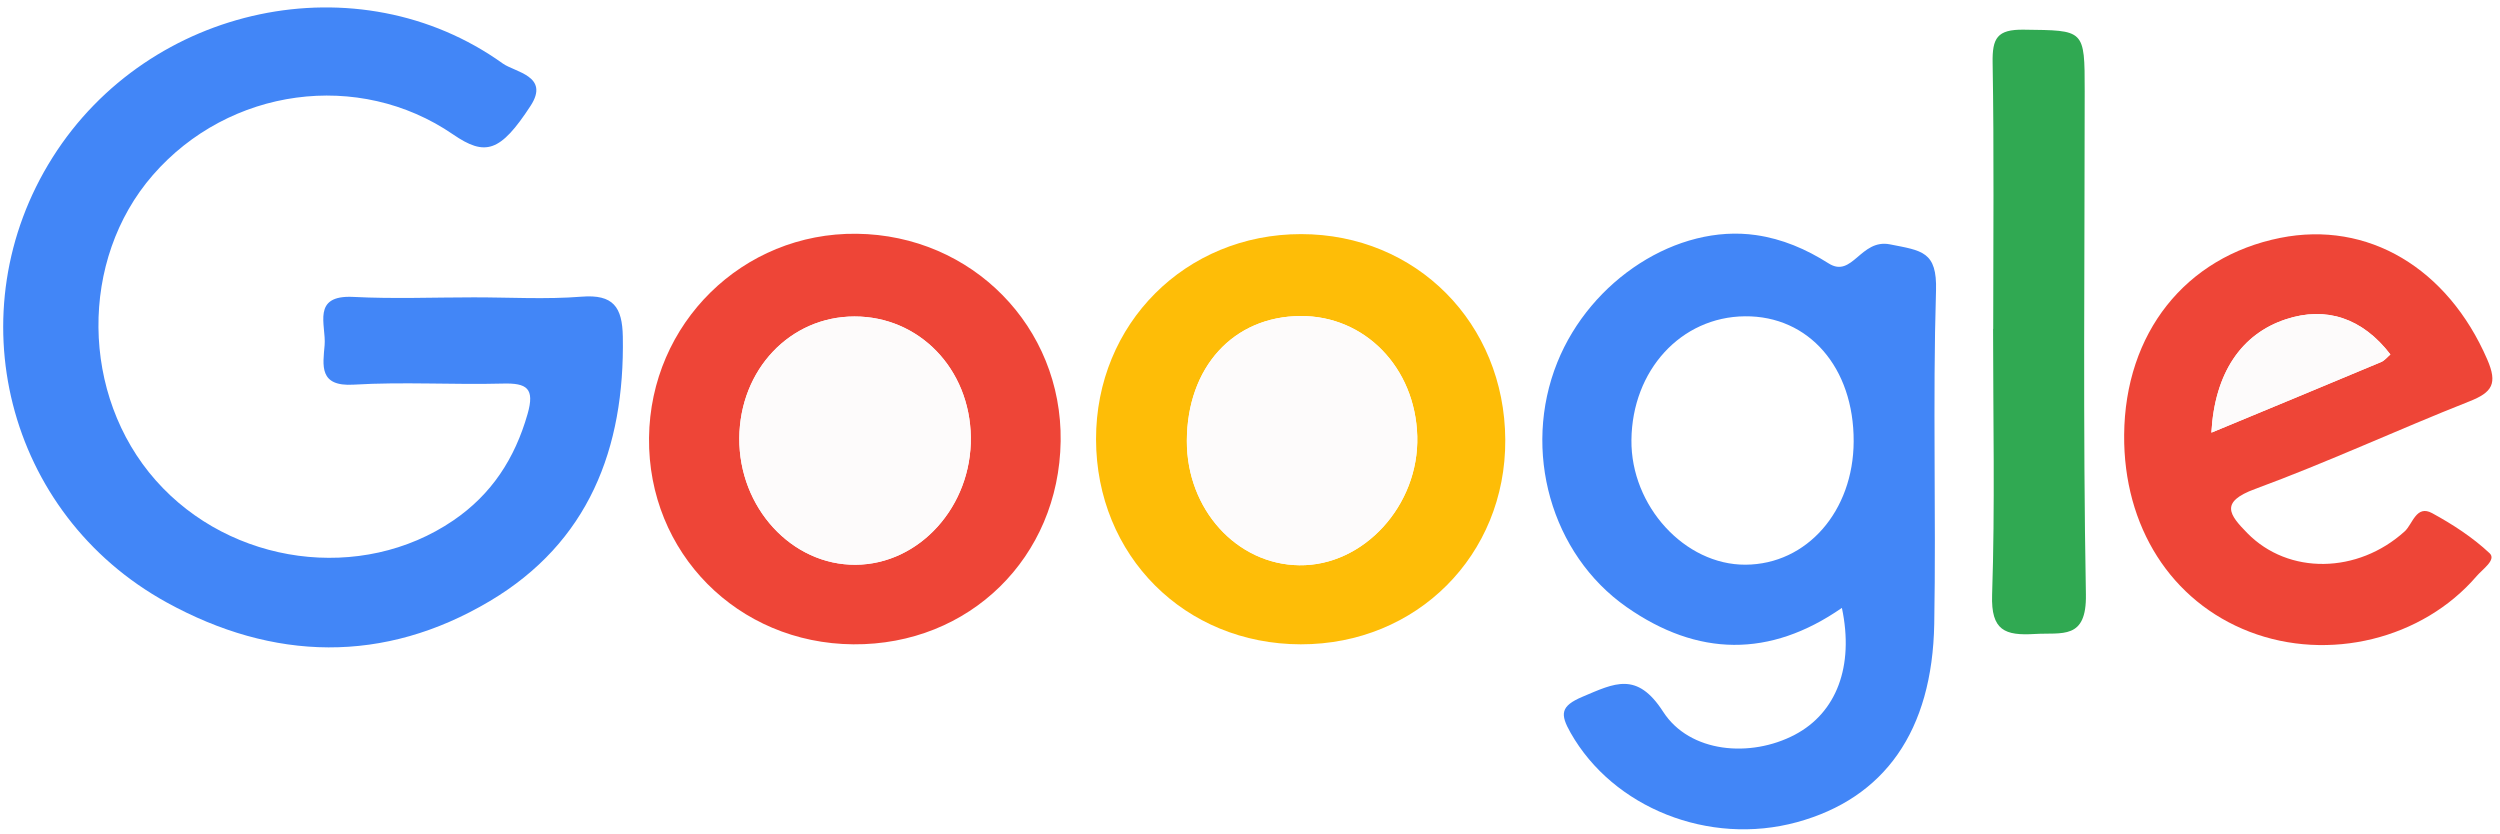
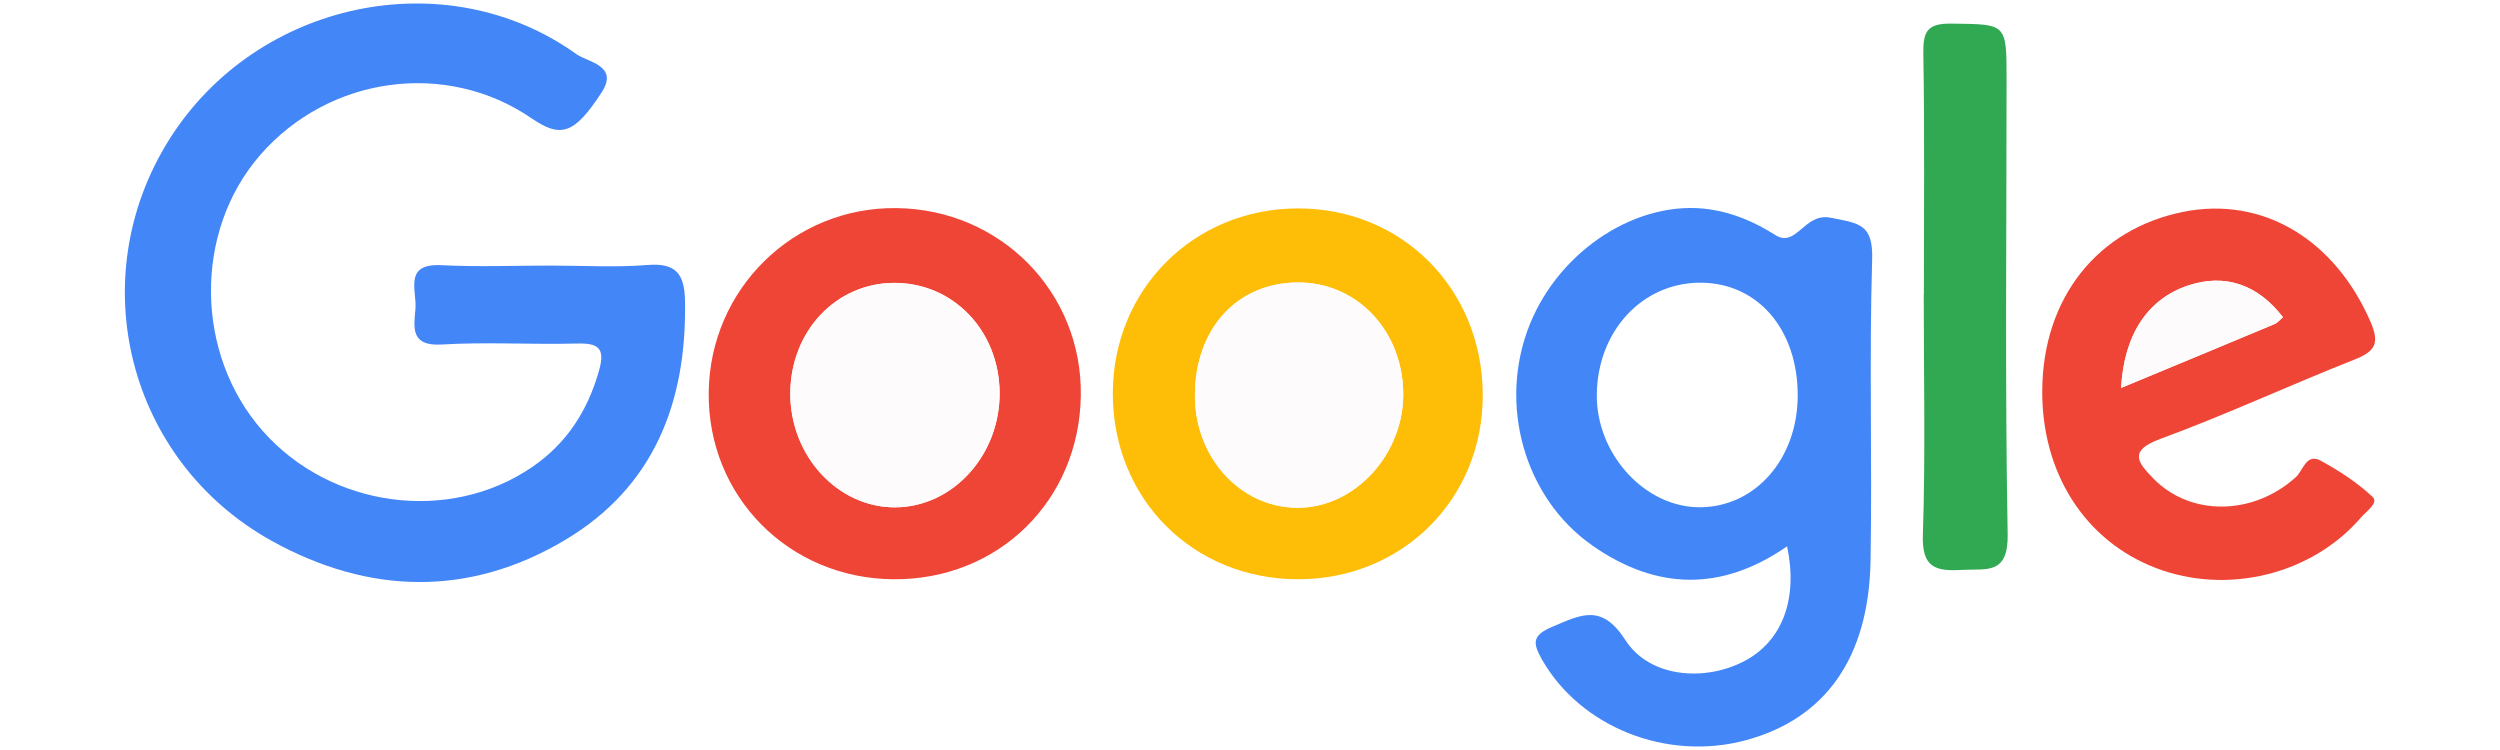
- <svg xmlns="http://www.w3.org/2000/svg" width="180px" height="60px" viewBox="0 0 180 60" version="1.1">
-   <defs />
-   <g id="Page-1" stroke="none" stroke-width="1" fill="none" fill-rule="evenodd">
+ <svg xmlns="http://www.w3.org/2000/svg" width="300" height="90" viewBox="0 0 300 90" version="1.1" id="svg5968">
+   <defs id="defs5955" />
+   <g id="Page-1" stroke="none" stroke-width="1" fill="none" fill-rule="evenodd" transform="matrix(1.506698,0,0,1.506698,14.63657,-0.3864023)">
    <g id="Imported-Layers">
-       <path d="M34.11,21.409 C36.698,21.407 39.299,21.565 41.872,21.361 C44.159,21.179 44.805,22.108 44.843,24.236 C44.989,32.303 42.373,39.056 35.266,43.279 C27.637,47.812 19.673,47.603 11.99,43.369 C0.425,36.995 -3.212,22.41 3.79,11.329 C10.742,0.325 25.802,-2.873 36.198,4.571 C37.08,5.203 39.602,5.468 38.204,7.616 C36.02,10.968 34.943,11.272 32.619,9.677 C25.841,5.027 16.498,6.293 11.003,12.607 C5.701,18.7 5.796,28.459 11.216,34.589 C16.63,40.712 26.042,41.968 32.638,37.473 C35.4,35.591 37.067,33.016 37.985,29.808 C38.515,27.953 37.937,27.572 36.209,27.617 C32.627,27.712 29.031,27.481 25.46,27.695 C22.94,27.846 23.251,26.305 23.373,24.845 C23.493,23.406 22.397,21.22 25.449,21.378 C28.329,21.526 31.222,21.41 34.11,21.409" id="Fill-1" fill="#4286F7" />
-       <path d="M132.616,43.768 C127.421,47.373 122.227,47.28 117.12,43.712 C111.675,39.909 109.575,32.434 112.125,26.095 C114.523,20.135 120.776,16.106 126.438,16.928 C128.321,17.201 130.025,17.926 131.665,18.967 C133.374,20.051 133.959,17.174 136.079,17.594 C138.37,18.049 139.478,18.091 139.393,20.927 C139.151,28.913 139.404,36.913 139.266,44.904 C139.132,52.649 135.671,57.479 129.376,59.198 C123.041,60.927 116.144,58.162 113.083,52.761 C112.322,51.419 112.341,50.842 113.942,50.165 C116.242,49.193 117.86,48.316 119.746,51.245 C121.657,54.212 126.04,54.578 129.226,52.902 C132.22,51.326 133.507,47.983 132.616,43.768 L132.616,43.768 Z M133.464,31.783 C133.484,26.466 130.237,22.73 125.633,22.773 C121.034,22.817 117.513,26.657 117.463,31.684 C117.416,36.434 121.306,40.682 125.679,40.658 C130.093,40.633 133.444,36.811 133.464,31.783 L133.464,31.783 Z" id="Fill-2" fill="#4286F7" />
-       <path d="M61.44,46.391 C53.108,46.327 46.643,39.795 46.73,31.529 C46.817,23.281 53.478,16.733 61.684,16.831 C69.988,16.929 76.487,23.54 76.367,31.768 C76.245,40.139 69.796,46.456 61.44,46.391 L61.44,46.391 Z M61.519,22.787 C56.884,22.792 53.264,26.617 53.23,31.547 C53.195,36.548 57.002,40.693 61.603,40.662 C66.203,40.632 69.969,36.457 69.899,31.466 C69.829,26.558 66.183,22.781 61.519,22.787 L61.519,22.787 Z" id="Fill-3" fill="#EE4537" />
-       <path d="M152.939,31.31 C152.999,23.983 157.343,18.499 164.17,17.129 C170.494,15.861 176.236,19.318 179.081,25.878 C179.84,27.626 179.443,28.248 177.798,28.898 C172.63,30.941 167.576,33.289 162.364,35.207 C159.806,36.148 160.506,37.058 161.803,38.381 C164.771,41.409 169.762,41.318 173.138,38.258 C173.713,37.736 173.969,36.321 175.118,36.949 C176.591,37.753 178.04,38.693 179.255,39.836 C179.753,40.305 178.747,40.981 178.327,41.47 C174.416,46.027 167.652,47.675 161.972,45.488 C156.322,43.312 152.884,37.916 152.939,31.31 L152.939,31.31 Z M159.22,31.151 C163.423,29.407 167.435,27.747 171.438,26.068 C171.694,25.961 171.887,25.706 172.109,25.521 C170.102,22.904 167.485,22.03 164.582,22.988 C161.388,24.041 159.454,26.846 159.22,31.151 L159.22,31.151 Z" id="Fill-4" fill="#EE4537" />
-       <path d="M108.38,31.664 C108.423,39.977 101.999,46.402 93.655,46.391 C85.296,46.379 78.928,40.002 78.915,31.628 C78.903,23.314 85.359,16.853 93.678,16.856 C101.97,16.858 108.337,23.272 108.38,31.664 L108.38,31.664 Z M93.638,22.754 C88.797,22.781 85.465,26.444 85.453,31.751 C85.443,36.667 89.034,40.638 93.546,40.698 C98.187,40.76 102.184,36.385 102.043,31.399 C101.903,26.465 98.27,22.729 93.638,22.754 L93.638,22.754 Z" id="Fill-5" fill="#FEBD07" />
-       <path d="M143.511,23.677 C143.511,17.293 143.578,10.907 143.469,4.524 C143.438,2.753 143.784,2.111 145.709,2.137 C150.095,2.195 150.098,2.077 150.098,6.577 C150.099,18.65 149.967,30.726 150.185,42.796 C150.245,46.097 148.471,45.529 146.504,45.647 C144.368,45.774 143.345,45.413 143.432,42.829 C143.645,36.451 143.502,30.062 143.502,23.677 L143.511,23.677" id="Fill-6" fill="#30A952" />
-       <path d="M61.519,22.787 C66.183,22.781 69.829,26.558 69.899,31.466 C69.969,36.457 66.203,40.632 61.603,40.662 C57.002,40.693 53.195,36.548 53.23,31.547 C53.264,26.617 56.884,22.792 61.519,22.787" id="Fill-7" fill="#FDFBFB" />
-       <path d="M159.22,31.151 C159.454,26.846 161.388,24.041 164.582,22.988 C167.485,22.03 170.102,22.904 172.109,25.521 C171.887,25.706 171.694,25.961 171.438,26.068 C167.435,27.747 163.423,29.407 159.22,31.151" id="Fill-8" fill="#FDFBFB" />
-       <path d="M93.638,22.754 C98.27,22.729 101.903,26.465 102.043,31.399 C102.184,36.385 98.187,40.76 93.546,40.698 C89.034,40.638 85.443,36.667 85.453,31.751 C85.465,26.444 88.797,22.781 93.638,22.754" id="Fill-9" fill="#FDFBFB" />
+       <path d="m 34.11,21.409 c 2.588,-0.001 5.19,0.157 7.762,-0.048 2.287,-0.182 2.933,0.748 2.971,2.875 0.145,8.067 -2.47,14.82 -9.578,19.043 -7.629,4.533 -15.592,4.325 -23.276,0.09 C 0.425,36.995 -3.212,22.41 3.79,11.329 10.742,0.325 25.802,-2.873 36.198,4.571 c 0.882,0.632 3.404,0.897 2.006,3.044 -2.183,3.352 -3.26,3.656 -5.584,2.062 -6.778,-4.65 -16.122,-3.384 -21.616,2.93 -5.302,6.093 -5.207,15.851 0.213,21.982 5.414,6.122 14.826,7.378 21.422,2.884 2.762,-1.882 4.429,-4.457 5.347,-7.665 0.53,-1.855 -0.048,-2.236 -1.776,-2.191 -3.582,0.094 -7.177,-0.136 -10.749,0.078 -2.521,0.151 -2.209,-1.39 -2.087,-2.851 0.12,-1.439 -0.976,-3.625 2.076,-3.467 2.879,0.148 5.773,0.032 8.66,0.031" id="Fill-1" fill="#4286f7" />
+       <path d="m 132.616,43.768 c -5.195,3.605 -10.39,3.512 -15.497,-0.056 -5.445,-3.803 -7.545,-11.279 -4.995,-17.617 2.398,-5.96 8.651,-9.989 14.313,-9.167 1.883,0.274 3.586,0.998 5.227,2.039 1.709,1.084 2.295,-1.792 4.414,-1.372 2.291,0.455 3.4,0.497 3.314,3.333 -0.242,7.986 0.011,15.986 -0.127,23.977 -0.134,7.745 -3.595,12.575 -9.889,14.294 -6.335,1.729 -13.232,-1.036 -16.293,-6.437 -0.761,-1.342 -0.742,-1.919 0.859,-2.596 2.299,-0.972 3.918,-1.849 5.804,1.08 1.911,2.968 6.294,3.334 9.48,1.657 2.994,-1.576 4.282,-4.919 3.391,-9.134 z m 0.847,-11.986 c 0.02,-5.317 -3.227,-9.053 -7.831,-9.01 -4.599,0.044 -8.12,3.884 -8.17,8.911 -0.047,4.75 3.843,8.998 8.216,8.974 4.414,-0.025 7.765,-3.847 7.785,-8.875 z" id="Fill-2" fill="#4286f7" />
+       <path d="M 61.44,46.391 C 53.108,46.327 46.643,39.795 46.73,31.529 c 0.087,-8.248 6.748,-14.796 14.954,-14.699 8.305,0.098 14.804,6.71 14.683,14.938 -0.122,8.371 -6.571,14.688 -14.927,14.623 z m 0.079,-23.605 c -4.636,0.005 -8.255,3.83 -8.29,8.761 -0.035,5.001 3.772,9.145 8.373,9.115 4.6,-0.03 8.366,-4.205 8.296,-9.196 -0.069,-4.908 -3.715,-8.684 -8.379,-8.679 z" id="Fill-3" fill="#ee4537" />
+       <path d="m 152.939,31.31 c 0.06,-7.327 4.404,-12.811 11.231,-14.181 6.324,-1.268 12.065,2.189 14.911,8.749 0.759,1.748 0.361,2.37 -1.283,3.02 -5.169,2.043 -10.222,4.391 -15.435,6.308 -2.558,0.941 -1.857,1.852 -0.561,3.174 2.969,3.028 7.959,2.937 11.335,-0.123 0.575,-0.521 0.831,-1.937 1.98,-1.309 1.473,0.804 2.922,1.744 4.137,2.888 0.498,0.469 -0.508,1.145 -0.928,1.634 -3.912,4.557 -10.676,6.205 -16.355,4.018 -5.651,-2.176 -9.088,-7.572 -9.033,-14.177 z m 6.281,-0.159 c 4.203,-1.745 8.215,-3.404 12.218,-5.084 0.255,-0.107 0.449,-0.361 0.671,-0.547 -2.007,-2.617 -4.624,-3.491 -7.527,-2.533 -3.195,1.054 -5.128,3.859 -5.362,8.164 z" id="Fill-4" fill="#ee4537" />
+       <path d="m 108.38,31.664 c 0.043,8.312 -6.381,14.737 -14.725,14.726 -8.359,-0.011 -14.727,-6.389 -14.74,-14.762 -0.013,-8.314 6.444,-14.775 14.763,-14.773 8.291,0.002 14.658,6.416 14.702,14.809 z m -14.742,-8.91 c -4.841,0.027 -8.174,3.69 -8.185,8.996 -0.01,4.916 3.581,8.887 8.092,8.947 4.641,0.062 8.639,-4.313 8.498,-9.299 -0.14,-4.933 -3.773,-8.67 -8.405,-8.644 z" id="Fill-5" fill="#febd07" />
+       <path d="m 143.511,23.677 c 0,-6.385 0.066,-12.77 -0.043,-19.153 -0.03,-1.771 0.315,-2.413 2.24,-2.387 4.387,0.058 4.39,-0.06 4.39,4.44 6e-4,12.074 -0.132,24.149 0.087,36.219 0.06,3.301 -1.714,2.734 -3.681,2.851 -2.136,0.127 -3.159,-0.233 -3.073,-2.818 0.213,-6.378 0.07,-12.767 0.07,-19.152 h 0.01" id="Fill-6" fill="#30a952" />
+       <path d="m 61.519,22.787 c 4.664,-0.005 8.31,3.771 8.379,8.679 0.071,4.991 -3.696,9.166 -8.296,9.196 -4.601,0.031 -8.408,-4.114 -8.373,-9.115 0.035,-4.93 3.654,-8.756 8.29,-8.761" id="Fill-7" fill="#fdfbfb" />
+       <path d="m 159.22,31.151 c 0.234,-4.305 2.168,-7.11 5.362,-8.164 2.903,-0.958 5.52,-0.083 7.527,2.533 -0.222,0.185 -0.416,0.44 -0.671,0.547 -4.004,1.679 -8.015,3.339 -12.218,5.084" id="Fill-8" fill="#fdfbfb" />
+       <path d="m 93.638,22.754 c 4.632,-0.026 8.265,3.711 8.405,8.644 0.141,4.986 -3.857,9.361 -8.498,9.299 -4.511,-0.06 -8.102,-4.031 -8.092,-8.947 0.011,-5.306 3.344,-8.969 8.185,-8.996" id="Fill-9" fill="#fdfbfb" />
    </g>
  </g>
</svg>
